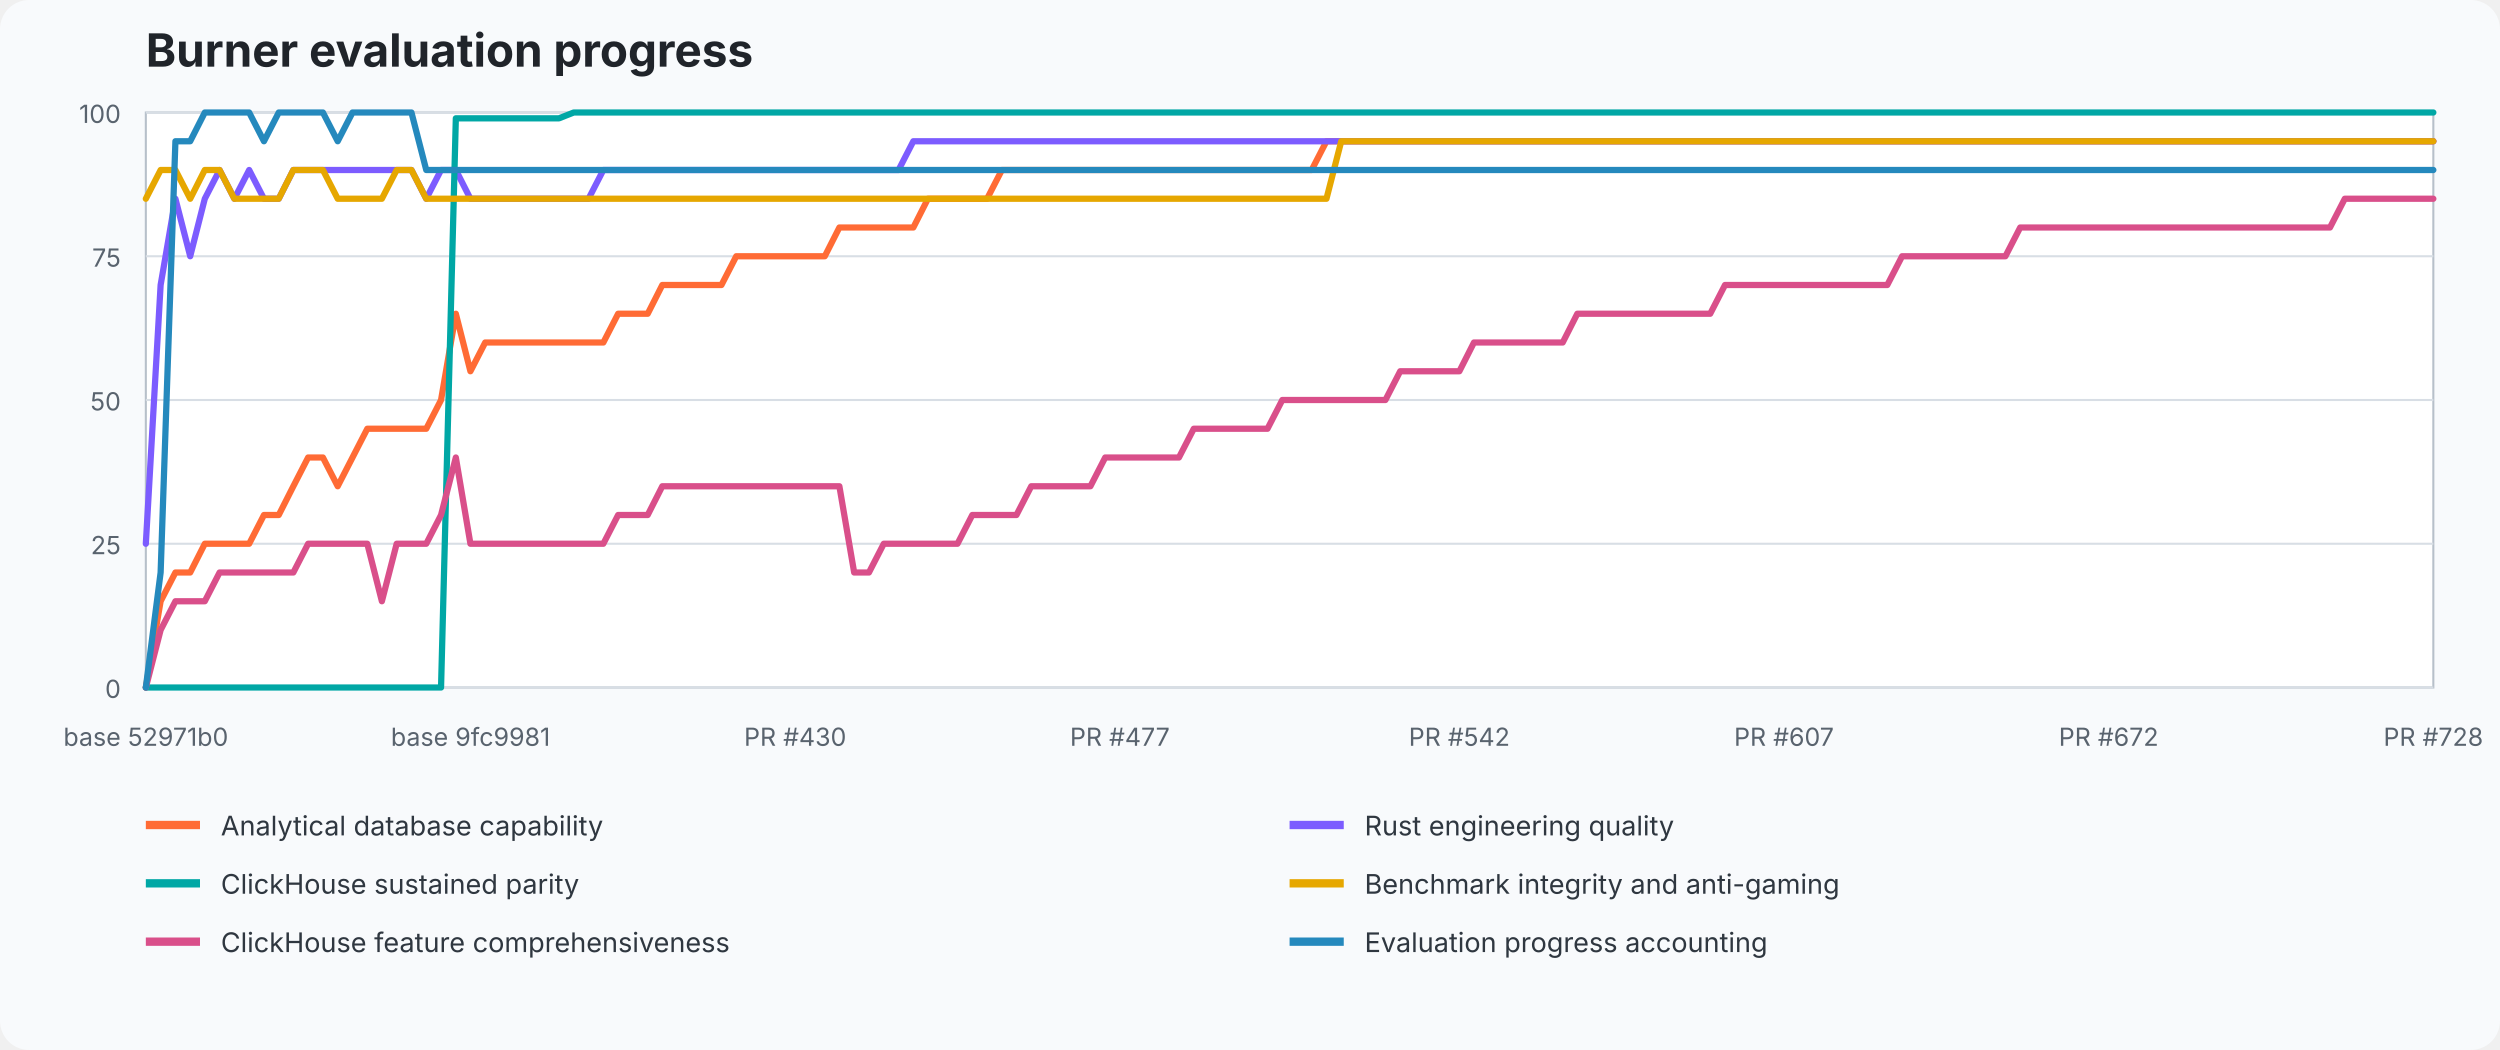
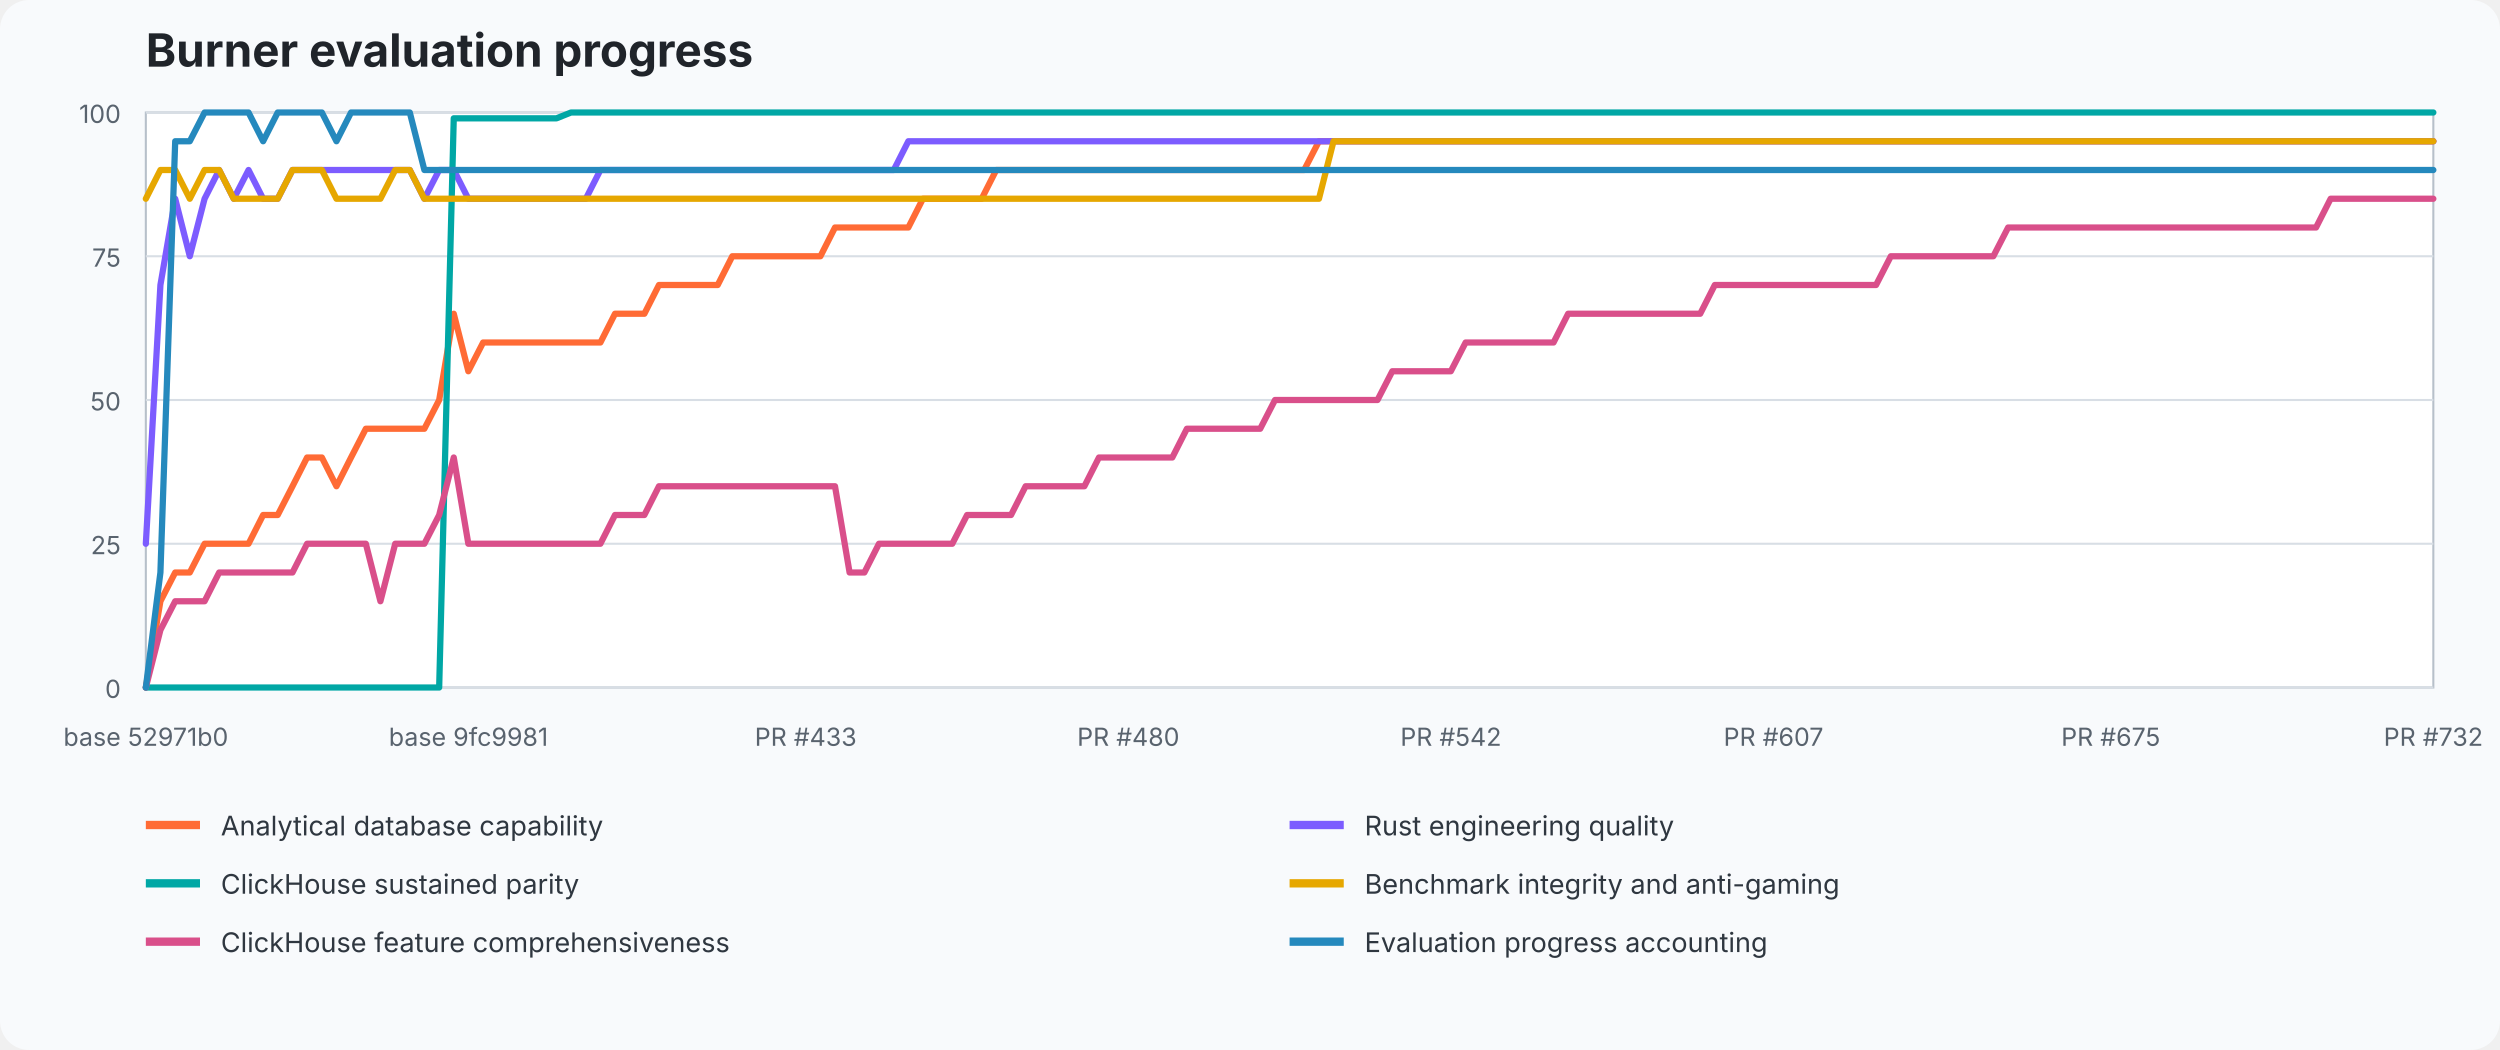
<svg xmlns="http://www.w3.org/2000/svg" width="1200" height="504" viewBox="0 0 1200 504" role="img" aria-labelledby="title desc">
  <style>text{font-family:ui-sans-serif,system-ui,-apple-system,BlinkMacSystemFont,"Segoe UI",sans-serif}.title{font-size:22px;font-weight:700;fill:#20242a}.axis{font-size:12px;fill:#59636e}.legend{font-size:13px;fill:#2f3740}.grid{stroke:#d8dee5;stroke-width:1}.plot{fill:#fff;stroke:#b7c0ca}</style>
  <rect width="100%" height="100%" fill="#f8fafc" rx="14" />
  <text x="70" y="32" class="title">Burner evaluation progress</text>
  <rect x="70" y="54" width="1098" height="276" class="plot" />
  <line x1="70" y1="330" x2="1168" y2="330" class="grid" />
  <text x="58" y="335" text-anchor="end" class="axis">0</text>
  <line x1="70" y1="261" x2="1168" y2="261" class="grid" />
  <text x="58" y="266" text-anchor="end" class="axis">25</text>
  <line x1="70" y1="192" x2="1168" y2="192" class="grid" />
  <text x="58" y="197" text-anchor="end" class="axis">50</text>
  <line x1="70" y1="123" x2="1168" y2="123" class="grid" />
  <text x="58" y="128" text-anchor="end" class="axis">75</text>
  <line x1="70" y1="54" x2="1168" y2="54" class="grid" />
  <text x="58" y="59" text-anchor="end" class="axis">100</text>
-   <polyline points="70.0,330.0 77.1,288.6 84.2,274.8 91.3,274.8 98.3,261.0 105.4,261.0 112.5,261.0 119.6,261.0 126.7,247.2 133.8,247.2 140.8,233.4 147.9,219.6 155.0,219.6 162.1,233.4 169.2,219.6 176.3,205.8 183.3,205.8 190.4,205.8 197.5,205.8 204.6,205.8 211.7,192.0 218.8,150.6 225.8,178.2 232.9,164.4 240.0,164.4 247.1,164.4 254.2,164.4 261.3,164.4 268.3,164.4 275.4,164.4 282.5,164.4 289.6,164.4 296.7,150.6 303.8,150.6 310.9,150.6 317.9,136.8 325.0,136.8 332.1,136.8 339.2,136.8 346.3,136.8 353.4,123.0 360.4,123.0 367.5,123.0 374.6,123.0 381.7,123.0 388.8,123.0 395.9,123.0 402.9,109.2 410.0,109.2 417.1,109.2 424.2,109.2 431.3,109.2 438.4,109.2 445.4,95.4 452.5,95.4 459.6,95.4 466.7,95.4 473.8,95.4 480.9,81.6 487.9,81.6 495.0,81.6 502.1,81.6 509.2,81.6 516.3,81.6 523.4,81.6 530.5,81.6 537.5,81.6 544.6,81.6 551.7,81.6 558.8,81.6 565.9,81.6 573.0,81.6 580.0,81.6 587.1,81.6 594.2,81.6 601.3,81.6 608.4,81.6 615.5,81.6 622.5,81.6 629.6,81.6 636.7,67.8 643.8,67.8 650.9,67.8 658.0,67.8 665.0,67.8 672.1,67.8 679.2,67.8 686.3,67.8 693.4,67.8 700.5,67.8 707.5,67.8 714.6,67.8 721.7,67.8 728.8,67.8 735.9,67.8 743.0,67.8 750.1,67.8 757.1,67.8 764.2,67.8 771.3,67.8 778.4,67.8 785.5,67.8 792.6,67.8 799.6,67.8 806.7,67.8 813.8,67.8 820.9,67.8 828.0,67.8 835.1,67.8 842.1,67.8 849.2,67.8 856.3,67.8 863.4,67.8 870.5,67.8 877.6,67.8 884.6,67.8 891.7,67.8 898.8,67.8 905.9,67.8 913.0,67.8 920.1,67.8 927.1,67.8 934.2,67.8 941.3,67.8 948.4,67.8 955.5,67.8 962.6,67.8 969.7,67.8 976.7,67.8 983.8,67.8 990.9,67.8 998.0,67.8 1005.1,67.8 1012.2,67.8 1019.2,67.8 1026.3,67.8 1033.4,67.8 1040.5,67.8 1047.6,67.8 1054.7,67.8 1061.7,67.8 1068.8,67.8 1075.9,67.8 1083.0,67.8 1090.1,67.8 1097.2,67.8 1104.2,67.8 1111.3,67.8 1118.4,67.8 1125.5,67.8 1132.6,67.8 1139.7,67.8 1146.7,67.8 1153.8,67.8 1160.9,67.8 1168.0,67.8" fill="none" stroke="#ff6b35" stroke-width="3" stroke-linejoin="round" stroke-linecap="round" />
-   <polyline points="70.0,261.0 77.1,136.8 84.2,95.4 91.3,123.0 98.3,95.4 105.4,81.6 112.5,95.4 119.6,81.6 126.7,95.4 133.8,95.4 140.8,81.6 147.9,81.6 155.0,81.6 162.1,81.6 169.2,81.6 176.3,81.6 183.3,81.6 190.4,81.6 197.5,81.6 204.6,95.4 211.7,81.6 218.8,81.6 225.8,95.4 232.9,95.4 240.0,95.4 247.1,95.4 254.2,95.4 261.3,95.4 268.3,95.4 275.4,95.4 282.5,95.4 289.6,81.6 296.7,81.6 303.8,81.6 310.9,81.6 317.9,81.6 325.0,81.6 332.1,81.6 339.2,81.6 346.3,81.6 353.4,81.6 360.4,81.6 367.5,81.6 374.6,81.6 381.7,81.6 388.8,81.6 395.9,81.6 402.9,81.6 410.0,81.6 417.1,81.6 424.2,81.6 431.3,81.6 438.4,67.8 445.4,67.8 452.5,67.8 459.6,67.8 466.7,67.8 473.8,67.8 480.9,67.8 487.9,67.8 495.0,67.8 502.1,67.8 509.2,67.8 516.3,67.8 523.4,67.8 530.5,67.8 537.5,67.8 544.6,67.8 551.7,67.8 558.8,67.8 565.9,67.8 573.0,67.8 580.0,67.8 587.1,67.8 594.2,67.8 601.3,67.8 608.4,67.8 615.5,67.8 622.5,67.8 629.6,67.8 636.7,67.8 643.8,67.8 650.9,67.8 658.0,67.8 665.0,67.8 672.1,67.8 679.2,67.8 686.3,67.8 693.4,67.8 700.5,67.8 707.5,67.8 714.6,67.8 721.7,67.8 728.8,67.8 735.9,67.8 743.0,67.8 750.1,67.8 757.1,67.8 764.2,67.8 771.3,67.8 778.4,67.8 785.5,67.8 792.6,67.8 799.6,67.8 806.7,67.8 813.8,67.8 820.9,67.8 828.0,67.8 835.1,67.8 842.1,67.8 849.2,67.8 856.3,67.8 863.4,67.8 870.5,67.8 877.6,67.8 884.6,67.8 891.7,67.8 898.8,67.8 905.9,67.8 913.0,67.8 920.1,67.8 927.1,67.8 934.2,67.8 941.3,67.8 948.4,67.8 955.5,67.8 962.6,67.8 969.7,67.8 976.7,67.8 983.8,67.8 990.9,67.8 998.0,67.8 1005.1,67.8 1012.2,67.8 1019.2,67.8 1026.3,67.8 1033.4,67.8 1040.5,67.8 1047.6,67.8 1054.7,67.8 1061.7,67.8 1068.8,67.8 1075.9,67.8 1083.0,67.8 1090.1,67.8 1097.2,67.8 1104.2,67.8 1111.3,67.8 1118.4,67.8 1125.5,67.8 1132.6,67.8 1139.7,67.8 1146.7,67.8 1153.8,67.8 1160.9,67.8 1168.0,67.8" fill="none" stroke="#7c5cff" stroke-width="3" stroke-linejoin="round" stroke-linecap="round" />
-   <polyline points="70.0,330.0 77.1,330.0 84.2,330.0 91.3,330.0 98.3,330.0 105.4,330.0 112.5,330.0 119.6,330.0 126.7,330.0 133.8,330.0 140.8,330.0 147.9,330.0 155.0,330.0 162.1,330.0 169.2,330.0 176.3,330.0 183.3,330.0 190.4,330.0 197.5,330.0 204.6,330.0 211.7,330.0 218.8,56.8 225.8,56.8 232.9,56.8 240.0,56.8 247.1,56.8 254.2,56.8 261.3,56.8 268.3,56.8 275.4,54.0 282.5,54.0 289.6,54.0 296.7,54.0 303.8,54.0 310.9,54.0 317.9,54.0 325.0,54.0 332.1,54.0 339.2,54.0 346.3,54.0 353.4,54.0 360.4,54.0 367.5,54.0 374.6,54.0 381.7,54.0 388.8,54.0 395.9,54.0 402.9,54.0 410.0,54.0 417.1,54.0 424.2,54.0 431.3,54.0 438.4,54.0 445.4,54.0 452.5,54.0 459.6,54.0 466.7,54.0 473.8,54.0 480.9,54.0 487.9,54.0 495.0,54.0 502.1,54.0 509.2,54.0 516.3,54.0 523.4,54.0 530.5,54.0 537.5,54.0 544.6,54.0 551.7,54.0 558.8,54.0 565.9,54.0 573.0,54.0 580.0,54.0 587.1,54.0 594.2,54.0 601.3,54.0 608.4,54.0 615.5,54.0 622.5,54.0 629.6,54.0 636.7,54.0 643.8,54.0 650.9,54.0 658.0,54.0 665.0,54.0 672.1,54.0 679.2,54.0 686.3,54.0 693.4,54.0 700.5,54.0 707.5,54.0 714.6,54.0 721.7,54.0 728.8,54.0 735.9,54.0 743.0,54.0 750.1,54.0 757.1,54.0 764.2,54.0 771.3,54.0 778.4,54.0 785.5,54.0 792.6,54.0 799.6,54.0 806.7,54.0 813.8,54.0 820.9,54.0 828.0,54.0 835.1,54.0 842.1,54.0 849.2,54.0 856.3,54.0 863.4,54.0 870.5,54.0 877.6,54.0 884.6,54.0 891.7,54.0 898.8,54.0 905.9,54.0 913.0,54.0 920.1,54.0 927.1,54.0 934.2,54.0 941.3,54.0 948.4,54.0 955.5,54.0 962.6,54.0 969.7,54.0 976.7,54.0 983.8,54.0 990.9,54.0 998.0,54.0 1005.1,54.0 1012.2,54.0 1019.2,54.0 1026.3,54.0 1033.4,54.0 1040.5,54.0 1047.6,54.0 1054.7,54.0 1061.7,54.0 1068.8,54.0 1075.9,54.0 1083.0,54.0 1090.1,54.0 1097.2,54.0 1104.2,54.0 1111.3,54.0 1118.4,54.0 1125.5,54.0 1132.6,54.0 1139.7,54.0 1146.7,54.0 1153.8,54.0 1160.9,54.0 1168.0,54.0" fill="none" stroke="#00a7a5" stroke-width="3" stroke-linejoin="round" stroke-linecap="round" />
-   <polyline points="70.0,95.4 77.1,81.6 84.2,81.6 91.3,95.4 98.3,81.6 105.4,81.6 112.5,95.4 119.6,95.4 126.7,95.4 133.8,95.4 140.8,81.6 147.9,81.6 155.0,81.6 162.1,95.4 169.2,95.4 176.3,95.4 183.3,95.4 190.4,81.6 197.5,81.6 204.6,95.4 211.7,95.4 218.8,95.4 225.8,95.4 232.9,95.4 240.0,95.4 247.1,95.4 254.2,95.4 261.3,95.4 268.3,95.4 275.4,95.4 282.5,95.4 289.6,95.4 296.7,95.4 303.8,95.4 310.9,95.4 317.9,95.4 325.0,95.4 332.1,95.4 339.2,95.4 346.3,95.4 353.4,95.4 360.4,95.4 367.5,95.4 374.6,95.4 381.7,95.4 388.8,95.4 395.9,95.4 402.9,95.4 410.0,95.4 417.1,95.4 424.2,95.4 431.3,95.4 438.4,95.4 445.4,95.4 452.5,95.4 459.6,95.4 466.7,95.4 473.8,95.4 480.9,95.4 487.9,95.4 495.0,95.4 502.1,95.4 509.2,95.4 516.3,95.4 523.4,95.4 530.5,95.4 537.5,95.4 544.6,95.4 551.7,95.4 558.8,95.4 565.9,95.4 573.0,95.4 580.0,95.4 587.1,95.4 594.2,95.4 601.3,95.4 608.4,95.4 615.5,95.4 622.5,95.4 629.6,95.4 636.7,95.4 643.8,67.8 650.9,67.8 658.0,67.8 665.0,67.8 672.1,67.8 679.2,67.8 686.3,67.8 693.4,67.8 700.5,67.8 707.5,67.8 714.6,67.8 721.7,67.8 728.8,67.8 735.9,67.8 743.0,67.8 750.1,67.8 757.1,67.8 764.2,67.8 771.3,67.8 778.4,67.8 785.5,67.8 792.6,67.8 799.6,67.8 806.7,67.8 813.8,67.8 820.9,67.8 828.0,67.8 835.1,67.8 842.1,67.8 849.2,67.8 856.3,67.8 863.4,67.8 870.5,67.8 877.6,67.8 884.6,67.8 891.7,67.8 898.8,67.8 905.9,67.8 913.0,67.8 920.1,67.8 927.1,67.8 934.2,67.8 941.3,67.8 948.4,67.8 955.5,67.8 962.6,67.8 969.7,67.8 976.7,67.8 983.8,67.8 990.9,67.8 998.0,67.8 1005.1,67.8 1012.2,67.8 1019.2,67.8 1026.3,67.8 1033.4,67.8 1040.5,67.8 1047.6,67.8 1054.7,67.8 1061.7,67.8 1068.8,67.8 1075.9,67.8 1083.0,67.8 1090.1,67.8 1097.2,67.8 1104.2,67.8 1111.3,67.8 1118.4,67.8 1125.5,67.8 1132.6,67.8 1139.7,67.8 1146.7,67.8 1153.8,67.8 1160.9,67.8 1168.0,67.8" fill="none" stroke="#e6a700" stroke-width="3" stroke-linejoin="round" stroke-linecap="round" />
-   <polyline points="70.0,330.0 77.1,302.4 84.2,288.6 91.3,288.6 98.3,288.6 105.4,274.8 112.5,274.8 119.6,274.8 126.7,274.8 133.8,274.8 140.8,274.8 147.9,261.0 155.0,261.0 162.1,261.0 169.2,261.0 176.3,261.0 183.3,288.6 190.4,261.0 197.5,261.0 204.6,261.0 211.7,247.2 218.8,219.6 225.8,261.0 232.9,261.0 240.0,261.0 247.1,261.0 254.2,261.0 261.3,261.0 268.3,261.0 275.4,261.0 282.5,261.0 289.6,261.0 296.7,247.2 303.8,247.2 310.9,247.2 317.9,233.4 325.0,233.4 332.1,233.4 339.2,233.4 346.3,233.4 353.4,233.4 360.4,233.4 367.5,233.4 374.6,233.4 381.7,233.4 388.8,233.4 395.9,233.4 402.9,233.4 410.0,274.8 417.1,274.8 424.2,261.0 431.3,261.0 438.4,261.0 445.4,261.0 452.5,261.0 459.6,261.0 466.7,247.2 473.8,247.2 480.9,247.2 487.9,247.2 495.0,233.4 502.1,233.4 509.2,233.4 516.3,233.4 523.4,233.4 530.5,219.6 537.5,219.6 544.6,219.6 551.7,219.6 558.8,219.6 565.9,219.6 573.0,205.8 580.0,205.8 587.1,205.8 594.2,205.8 601.3,205.8 608.4,205.8 615.5,192.0 622.5,192.0 629.6,192.0 636.7,192.0 643.8,192.0 650.9,192.0 658.0,192.0 665.0,192.0 672.1,178.2 679.2,178.2 686.3,178.2 693.4,178.2 700.5,178.2 707.5,164.4 714.6,164.4 721.7,164.4 728.8,164.4 735.9,164.4 743.0,164.4 750.1,164.4 757.1,150.6 764.2,150.6 771.3,150.6 778.4,150.6 785.5,150.6 792.6,150.6 799.6,150.6 806.7,150.6 813.8,150.6 820.9,150.6 828.0,136.8 835.1,136.8 842.1,136.8 849.2,136.8 856.3,136.8 863.4,136.8 870.5,136.8 877.6,136.8 884.6,136.8 891.7,136.8 898.8,136.8 905.9,136.8 913.0,123.0 920.1,123.0 927.1,123.0 934.2,123.0 941.3,123.0 948.4,123.0 955.5,123.0 962.6,123.0 969.7,109.2 976.7,109.2 983.8,109.2 990.9,109.2 998.0,109.2 1005.1,109.2 1012.2,109.2 1019.2,109.2 1026.3,109.2 1033.4,109.2 1040.5,109.2 1047.6,109.2 1054.7,109.2 1061.7,109.2 1068.8,109.2 1075.9,109.2 1083.0,109.2 1090.1,109.2 1097.2,109.2 1104.2,109.2 1111.3,109.2 1118.4,109.2 1125.5,95.4 1132.6,95.4 1139.7,95.4 1146.7,95.4 1153.8,95.4 1160.9,95.4 1168.0,95.4" fill="none" stroke="#d94f8a" stroke-width="3" stroke-linejoin="round" stroke-linecap="round" />
-   <polyline points="70.0,330.0 77.1,274.8 84.2,67.8 91.3,67.8 98.3,54.0 105.4,54.0 112.5,54.0 119.6,54.0 126.7,67.8 133.8,54.0 140.8,54.0 147.9,54.0 155.0,54.0 162.1,67.8 169.2,54.0 176.3,54.0 183.3,54.0 190.4,54.0 197.5,54.0 204.6,81.6 211.7,81.6 218.8,81.6 225.8,81.6 232.9,81.6 240.0,81.6 247.1,81.6 254.2,81.6 261.3,81.6 268.3,81.6 275.4,81.6 282.5,81.6 289.6,81.6 296.7,81.6 303.8,81.6 310.9,81.6 317.9,81.6 325.0,81.6 332.1,81.6 339.2,81.6 346.3,81.6 353.4,81.6 360.4,81.6 367.5,81.6 374.6,81.6 381.7,81.6 388.8,81.6 395.9,81.6 402.9,81.6 410.0,81.6 417.1,81.6 424.2,81.6 431.3,81.6 438.4,81.6 445.4,81.6 452.5,81.6 459.6,81.6 466.7,81.6 473.8,81.6 480.9,81.6 487.9,81.6 495.0,81.6 502.1,81.6 509.2,81.6 516.3,81.6 523.4,81.6 530.5,81.6 537.5,81.6 544.6,81.6 551.7,81.6 558.8,81.6 565.9,81.6 573.0,81.6 580.0,81.6 587.1,81.6 594.2,81.6 601.3,81.6 608.4,81.6 615.5,81.6 622.5,81.6 629.6,81.6 636.7,81.6 643.8,81.6 650.9,81.6 658.0,81.6 665.0,81.6 672.1,81.6 679.2,81.6 686.3,81.6 693.4,81.6 700.5,81.6 707.5,81.6 714.6,81.6 721.7,81.6 728.8,81.6 735.9,81.6 743.0,81.6 750.1,81.6 757.1,81.6 764.2,81.6 771.3,81.6 778.4,81.6 785.5,81.6 792.6,81.6 799.6,81.6 806.7,81.6 813.8,81.6 820.9,81.6 828.0,81.6 835.1,81.6 842.1,81.6 849.2,81.6 856.3,81.6 863.4,81.6 870.5,81.6 877.6,81.6 884.6,81.6 891.7,81.6 898.8,81.6 905.9,81.6 913.0,81.6 920.1,81.6 927.1,81.6 934.2,81.6 941.3,81.6 948.4,81.6 955.5,81.6 962.6,81.6 969.7,81.6 976.7,81.6 983.8,81.6 990.9,81.6 998.0,81.6 1005.1,81.6 1012.2,81.6 1019.2,81.6 1026.3,81.6 1033.4,81.6 1040.5,81.6 1047.6,81.6 1054.7,81.6 1061.7,81.6 1068.8,81.6 1075.9,81.6 1083.0,81.6 1090.1,81.6 1097.2,81.6 1104.2,81.6 1111.3,81.6 1118.4,81.6 1125.5,81.6 1132.6,81.6 1139.7,81.6 1146.7,81.6 1153.8,81.6 1160.9,81.6 1168.0,81.6" fill="none" stroke="#2589bd" stroke-width="3" stroke-linejoin="round" stroke-linecap="round" />
+   <polyline points="70.0,330.0 77.0,288.6 84.1,274.8 91.1,274.8 98.2,261.0 105.2,261.0 112.2,261.0 119.3,261.0 126.3,247.2 133.3,247.2 140.4,233.4 147.4,219.6 154.5,219.6 161.5,233.4 168.5,219.6 175.6,205.8 182.6,205.8 189.7,205.8 196.7,205.8 203.7,205.8 210.8,192.0 217.8,150.6 224.8,178.2 231.9,164.4 238.9,164.4 246.0,164.4 253.0,164.4 260.0,164.4 267.1,164.4 274.1,164.4 281.2,164.4 288.2,164.4 295.2,150.6 302.3,150.6 309.3,150.6 316.3,136.8 323.4,136.8 330.4,136.8 337.5,136.8 344.5,136.8 351.5,123.0 358.6,123.0 365.6,123.0 372.7,123.0 379.7,123.0 386.7,123.0 393.8,123.0 400.8,109.2 407.8,109.2 414.9,109.2 421.9,109.2 429.0,109.2 436.0,109.2 443.0,95.4 450.1,95.4 457.1,95.4 464.2,95.4 471.2,95.4 478.2,81.6 485.3,81.6 492.3,81.6 499.3,81.6 506.4,81.6 513.4,81.6 520.5,81.6 527.5,81.6 534.5,81.6 541.6,81.6 548.6,81.6 555.7,81.6 562.7,81.6 569.7,81.6 576.8,81.6 583.8,81.6 590.8,81.6 597.9,81.6 604.9,81.6 612.0,81.6 619.0,81.6 626.0,81.6 633.1,67.8 640.1,67.8 647.2,67.8 654.2,67.8 661.2,67.8 668.3,67.8 675.3,67.8 682.3,67.8 689.4,67.8 696.4,67.8 703.5,67.8 710.5,67.8 717.5,67.8 724.6,67.8 731.6,67.8 738.7,67.8 745.7,67.8 752.7,67.8 759.8,67.8 766.8,67.8 773.8,67.8 780.9,67.8 787.9,67.8 795.0,67.8 802.0,67.8 809.0,67.8 816.1,67.8 823.1,67.8 830.2,67.8 837.2,67.8 844.2,67.8 851.3,67.8 858.3,67.8 865.3,67.8 872.4,67.8 879.4,67.8 886.5,67.8 893.5,67.8 900.5,67.8 907.6,67.8 914.6,67.8 921.7,67.8 928.7,67.8 935.7,67.8 942.8,67.8 949.8,67.8 956.8,67.8 963.9,67.8 970.9,67.8 978.0,67.8 985.0,67.8 992.0,67.8 999.1,67.8 1006.1,67.8 1013.2,67.8 1020.2,67.8 1027.2,67.8 1034.3,67.8 1041.3,67.8 1048.3,67.8 1055.4,67.8 1062.4,67.8 1069.5,67.8 1076.5,67.8 1083.5,67.8 1090.6,67.8 1097.6,67.8 1104.7,67.8 1111.7,67.8 1118.7,67.8 1125.8,67.8 1132.8,67.8 1139.8,67.8 1146.9,67.8 1153.9,67.8 1161.0,67.8 1168.0,67.8" fill="none" stroke="#ff6b35" stroke-width="3" stroke-linejoin="round" stroke-linecap="round" />
+   <polyline points="70.0,261.0 77.0,136.8 84.1,95.4 91.1,123.0 98.2,95.4 105.2,81.6 112.2,95.4 119.3,81.6 126.3,95.4 133.3,95.4 140.4,81.6 147.4,81.6 154.5,81.6 161.5,81.6 168.5,81.6 175.6,81.6 182.6,81.6 189.7,81.6 196.7,81.6 203.7,95.4 210.8,81.6 217.8,81.6 224.8,95.4 231.9,95.4 238.9,95.4 246.0,95.4 253.0,95.4 260.0,95.4 267.1,95.4 274.1,95.4 281.2,95.4 288.2,81.6 295.2,81.6 302.3,81.6 309.3,81.6 316.3,81.6 323.4,81.6 330.4,81.6 337.5,81.6 344.5,81.6 351.5,81.6 358.6,81.6 365.6,81.6 372.7,81.6 379.7,81.6 386.7,81.6 393.8,81.6 400.8,81.6 407.8,81.6 414.9,81.6 421.9,81.6 429.0,81.6 436.0,67.8 443.0,67.8 450.1,67.8 457.1,67.8 464.2,67.8 471.2,67.8 478.2,67.8 485.3,67.8 492.3,67.8 499.3,67.8 506.4,67.8 513.4,67.8 520.5,67.8 527.5,67.8 534.5,67.8 541.6,67.8 548.6,67.8 555.7,67.8 562.7,67.8 569.7,67.8 576.8,67.8 583.8,67.8 590.8,67.8 597.9,67.8 604.9,67.8 612.0,67.8 619.0,67.8 626.0,67.8 633.1,67.8 640.1,67.8 647.2,67.8 654.2,67.8 661.2,67.8 668.3,67.8 675.3,67.8 682.3,67.8 689.4,67.8 696.4,67.8 703.5,67.8 710.5,67.8 717.5,67.8 724.6,67.8 731.6,67.8 738.7,67.8 745.7,67.8 752.7,67.8 759.8,67.8 766.8,67.8 773.8,67.8 780.9,67.8 787.9,67.8 795.0,67.8 802.0,67.8 809.0,67.8 816.1,67.8 823.1,67.8 830.2,67.8 837.2,67.8 844.2,67.8 851.3,67.8 858.3,67.8 865.3,67.8 872.4,67.8 879.4,67.8 886.5,67.8 893.5,67.8 900.5,67.8 907.6,67.8 914.6,67.8 921.7,67.8 928.7,67.8 935.7,67.8 942.8,67.8 949.8,67.8 956.8,67.8 963.9,67.8 970.9,67.8 978.0,67.8 985.0,67.8 992.0,67.8 999.1,67.8 1006.1,67.8 1013.2,67.8 1020.2,67.8 1027.2,67.8 1034.3,67.8 1041.3,67.8 1048.3,67.8 1055.4,67.8 1062.4,67.8 1069.5,67.8 1076.5,67.8 1083.5,67.8 1090.6,67.8 1097.6,67.8 1104.7,67.8 1111.7,67.8 1118.7,67.8 1125.8,67.8 1132.8,67.8 1139.8,67.8 1146.9,67.8 1153.9,67.8 1161.0,67.8 1168.0,67.8" fill="none" stroke="#7c5cff" stroke-width="3" stroke-linejoin="round" stroke-linecap="round" />
+   <polyline points="70.0,330.0 77.0,330.0 84.1,330.0 91.1,330.0 98.2,330.0 105.2,330.0 112.2,330.0 119.3,330.0 126.3,330.0 133.3,330.0 140.4,330.0 147.4,330.0 154.5,330.0 161.5,330.0 168.5,330.0 175.6,330.0 182.6,330.0 189.7,330.0 196.7,330.0 203.7,330.0 210.8,330.0 217.8,56.8 224.8,56.8 231.9,56.8 238.9,56.8 246.0,56.8 253.0,56.8 260.0,56.8 267.1,56.8 274.1,54.0 281.2,54.0 288.2,54.0 295.2,54.0 302.3,54.0 309.3,54.0 316.3,54.0 323.4,54.0 330.4,54.0 337.5,54.0 344.5,54.0 351.5,54.0 358.6,54.0 365.6,54.0 372.7,54.0 379.7,54.0 386.7,54.0 393.8,54.0 400.8,54.0 407.8,54.0 414.9,54.0 421.9,54.0 429.0,54.0 436.0,54.0 443.0,54.0 450.1,54.0 457.1,54.0 464.2,54.0 471.2,54.0 478.2,54.0 485.3,54.0 492.3,54.0 499.3,54.0 506.4,54.0 513.4,54.0 520.5,54.0 527.5,54.0 534.5,54.0 541.6,54.0 548.6,54.0 555.7,54.0 562.7,54.0 569.7,54.0 576.8,54.0 583.8,54.0 590.8,54.0 597.9,54.0 604.9,54.0 612.0,54.0 619.0,54.0 626.0,54.0 633.1,54.0 640.1,54.0 647.2,54.0 654.2,54.0 661.2,54.0 668.3,54.0 675.3,54.0 682.3,54.0 689.4,54.0 696.4,54.0 703.5,54.0 710.5,54.0 717.5,54.0 724.6,54.0 731.6,54.0 738.7,54.0 745.7,54.0 752.7,54.0 759.8,54.0 766.8,54.0 773.8,54.0 780.9,54.0 787.9,54.0 795.0,54.0 802.0,54.0 809.0,54.0 816.1,54.0 823.1,54.0 830.2,54.0 837.2,54.0 844.2,54.0 851.3,54.0 858.3,54.0 865.3,54.0 872.4,54.0 879.4,54.0 886.5,54.0 893.5,54.0 900.5,54.0 907.6,54.0 914.6,54.0 921.7,54.0 928.7,54.0 935.7,54.0 942.8,54.0 949.8,54.0 956.8,54.0 963.9,54.0 970.9,54.0 978.0,54.0 985.0,54.0 992.0,54.0 999.1,54.0 1006.1,54.0 1013.2,54.0 1020.2,54.0 1027.2,54.0 1034.3,54.0 1041.3,54.0 1048.3,54.0 1055.4,54.0 1062.4,54.0 1069.5,54.0 1076.5,54.0 1083.5,54.0 1090.6,54.0 1097.6,54.0 1104.7,54.0 1111.7,54.0 1118.7,54.0 1125.8,54.0 1132.8,54.0 1139.8,54.0 1146.9,54.0 1153.9,54.0 1161.0,54.0 1168.0,54.0" fill="none" stroke="#00a7a5" stroke-width="3" stroke-linejoin="round" stroke-linecap="round" />
+   <polyline points="70.0,95.4 77.0,81.6 84.1,81.6 91.1,95.4 98.2,81.6 105.2,81.6 112.2,95.4 119.3,95.4 126.3,95.4 133.3,95.4 140.4,81.6 147.4,81.6 154.5,81.6 161.5,95.4 168.5,95.4 175.6,95.4 182.6,95.4 189.7,81.6 196.7,81.6 203.7,95.4 210.8,95.4 217.8,95.4 224.8,95.4 231.9,95.4 238.9,95.4 246.0,95.4 253.0,95.4 260.0,95.4 267.1,95.4 274.1,95.4 281.2,95.4 288.2,95.4 295.2,95.4 302.3,95.4 309.3,95.4 316.3,95.4 323.4,95.4 330.4,95.4 337.5,95.4 344.5,95.4 351.5,95.4 358.6,95.4 365.6,95.4 372.7,95.4 379.7,95.4 386.7,95.4 393.8,95.4 400.8,95.4 407.8,95.4 414.9,95.4 421.9,95.4 429.0,95.4 436.0,95.4 443.0,95.4 450.1,95.4 457.1,95.4 464.2,95.4 471.2,95.4 478.2,95.4 485.3,95.4 492.3,95.4 499.3,95.4 506.4,95.4 513.4,95.4 520.5,95.4 527.5,95.4 534.5,95.4 541.6,95.4 548.6,95.4 555.7,95.4 562.7,95.4 569.7,95.4 576.8,95.4 583.8,95.4 590.8,95.4 597.9,95.4 604.9,95.4 612.0,95.4 619.0,95.4 626.0,95.4 633.1,95.4 640.1,67.8 647.2,67.8 654.2,67.8 661.2,67.8 668.3,67.8 675.3,67.8 682.3,67.8 689.4,67.8 696.4,67.8 703.5,67.8 710.5,67.8 717.5,67.8 724.6,67.8 731.6,67.8 738.7,67.8 745.7,67.8 752.7,67.8 759.8,67.8 766.8,67.8 773.8,67.8 780.9,67.8 787.9,67.8 795.0,67.8 802.0,67.8 809.0,67.8 816.1,67.8 823.1,67.8 830.2,67.8 837.2,67.8 844.2,67.8 851.3,67.8 858.3,67.8 865.3,67.8 872.4,67.8 879.4,67.8 886.5,67.8 893.5,67.8 900.5,67.8 907.6,67.8 914.6,67.8 921.7,67.8 928.7,67.8 935.7,67.8 942.8,67.8 949.8,67.8 956.8,67.8 963.9,67.8 970.9,67.8 978.0,67.8 985.0,67.8 992.0,67.8 999.1,67.8 1006.1,67.8 1013.2,67.8 1020.2,67.8 1027.2,67.8 1034.3,67.8 1041.3,67.8 1048.3,67.8 1055.4,67.8 1062.4,67.8 1069.5,67.8 1076.5,67.8 1083.5,67.8 1090.6,67.8 1097.6,67.8 1104.7,67.8 1111.7,67.8 1118.7,67.8 1125.8,67.8 1132.8,67.8 1139.8,67.8 1146.9,67.8 1153.9,67.8 1161.0,67.8 1168.0,67.8" fill="none" stroke="#e6a700" stroke-width="3" stroke-linejoin="round" stroke-linecap="round" />
+   <polyline points="70.0,330.0 77.0,302.4 84.1,288.6 91.1,288.6 98.2,288.6 105.2,274.8 112.2,274.8 119.3,274.8 126.3,274.8 133.3,274.8 140.4,274.8 147.4,261.0 154.5,261.0 161.5,261.0 168.5,261.0 175.6,261.0 182.6,288.6 189.7,261.0 196.7,261.0 203.7,261.0 210.8,247.2 217.8,219.6 224.8,261.0 231.9,261.0 238.9,261.0 246.0,261.0 253.0,261.0 260.0,261.0 267.1,261.0 274.1,261.0 281.2,261.0 288.2,261.0 295.2,247.2 302.3,247.2 309.3,247.2 316.3,233.4 323.4,233.4 330.4,233.4 337.5,233.4 344.5,233.4 351.5,233.4 358.6,233.4 365.6,233.4 372.7,233.4 379.7,233.4 386.7,233.4 393.8,233.4 400.8,233.4 407.8,274.8 414.9,274.8 421.9,261.0 429.0,261.0 436.0,261.0 443.0,261.0 450.1,261.0 457.1,261.0 464.2,247.2 471.2,247.2 478.2,247.2 485.3,247.2 492.3,233.4 499.3,233.4 506.4,233.4 513.4,233.4 520.5,233.4 527.5,219.6 534.5,219.6 541.6,219.6 548.6,219.6 555.7,219.6 562.7,219.6 569.7,205.8 576.8,205.8 583.8,205.8 590.8,205.8 597.9,205.8 604.9,205.8 612.0,192.0 619.0,192.0 626.0,192.0 633.1,192.0 640.1,192.0 647.2,192.0 654.2,192.0 661.2,192.0 668.3,178.2 675.3,178.2 682.3,178.2 689.4,178.2 696.4,178.2 703.5,164.4 710.5,164.4 717.5,164.4 724.6,164.4 731.6,164.4 738.7,164.4 745.7,164.4 752.7,150.6 759.8,150.6 766.8,150.6 773.8,150.6 780.9,150.6 787.9,150.6 795.0,150.6 802.0,150.6 809.0,150.6 816.1,150.6 823.1,136.8 830.2,136.8 837.2,136.8 844.2,136.8 851.3,136.8 858.3,136.8 865.3,136.8 872.4,136.8 879.4,136.8 886.5,136.8 893.5,136.8 900.5,136.8 907.6,123.0 914.6,123.0 921.7,123.0 928.7,123.0 935.7,123.0 942.8,123.0 949.8,123.0 956.8,123.0 963.9,109.2 970.9,109.2 978.0,109.2 985.0,109.2 992.0,109.2 999.1,109.2 1006.1,109.2 1013.2,109.2 1020.2,109.2 1027.2,109.2 1034.3,109.2 1041.3,109.2 1048.3,109.2 1055.4,109.2 1062.4,109.2 1069.5,109.2 1076.5,109.2 1083.5,109.2 1090.6,109.2 1097.6,109.2 1104.7,109.2 1111.7,109.2 1118.7,95.4 1125.8,95.4 1132.8,95.4 1139.8,95.4 1146.9,95.4 1153.9,95.4 1161.0,95.4 1168.0,95.4" fill="none" stroke="#d94f8a" stroke-width="3" stroke-linejoin="round" stroke-linecap="round" />
+   <polyline points="70.0,330.0 77.0,274.8 84.1,67.8 91.1,67.8 98.2,54.0 105.2,54.0 112.2,54.0 119.3,54.0 126.3,67.8 133.3,54.0 140.4,54.0 147.4,54.0 154.5,54.0 161.5,67.8 168.5,54.0 175.6,54.0 182.6,54.0 189.7,54.0 196.7,54.0 203.7,81.6 210.8,81.6 217.8,81.6 224.8,81.6 231.9,81.6 238.9,81.6 246.0,81.6 253.0,81.6 260.0,81.6 267.1,81.6 274.1,81.6 281.2,81.6 288.2,81.6 295.2,81.6 302.3,81.6 309.3,81.6 316.3,81.6 323.4,81.6 330.4,81.6 337.5,81.6 344.5,81.6 351.5,81.6 358.6,81.6 365.6,81.6 372.7,81.6 379.7,81.6 386.7,81.6 393.8,81.6 400.8,81.6 407.8,81.6 414.9,81.6 421.9,81.6 429.0,81.6 436.0,81.6 443.0,81.6 450.1,81.6 457.1,81.6 464.2,81.6 471.2,81.6 478.2,81.6 485.3,81.6 492.3,81.6 499.3,81.6 506.4,81.6 513.4,81.6 520.5,81.6 527.5,81.6 534.5,81.6 541.6,81.6 548.6,81.6 555.7,81.6 562.7,81.6 569.7,81.6 576.8,81.6 583.8,81.6 590.8,81.6 597.9,81.6 604.9,81.6 612.0,81.6 619.0,81.6 626.0,81.6 633.1,81.6 640.1,81.6 647.2,81.6 654.2,81.6 661.2,81.6 668.3,81.6 675.3,81.6 682.3,81.6 689.4,81.6 696.4,81.6 703.5,81.6 710.5,81.6 717.5,81.6 724.6,81.6 731.6,81.6 738.7,81.6 745.7,81.6 752.7,81.6 759.8,81.6 766.8,81.6 773.8,81.6 780.9,81.6 787.9,81.6 795.0,81.6 802.0,81.6 809.0,81.6 816.1,81.6 823.1,81.6 830.2,81.6 837.2,81.6 844.2,81.6 851.3,81.6 858.3,81.6 865.3,81.6 872.4,81.6 879.4,81.6 886.5,81.6 893.5,81.6 900.5,81.6 907.6,81.6 914.6,81.6 921.7,81.6 928.7,81.6 935.7,81.6 942.8,81.6 949.8,81.6 956.8,81.6 963.9,81.6 970.9,81.6 978.0,81.6 985.0,81.6 992.0,81.6 999.1,81.6 1006.1,81.6 1013.2,81.6 1020.2,81.6 1027.2,81.6 1034.3,81.6 1041.3,81.6 1048.3,81.6 1055.4,81.6 1062.4,81.6 1069.5,81.6 1076.5,81.6 1083.5,81.6 1090.6,81.6 1097.6,81.6 1104.7,81.6 1111.7,81.6 1118.7,81.6 1125.8,81.6 1132.8,81.6 1139.8,81.6 1146.9,81.6 1153.9,81.6 1161.0,81.6 1168.0,81.6" fill="none" stroke="#2589bd" stroke-width="3" stroke-linejoin="round" stroke-linecap="round" />
  <text x="70" y="358" text-anchor="middle" class="axis">base 52971b0</text>
-   <text x="225.845" y="358" text-anchor="middle" class="axis">base 9fc9981</text>
-   <text x="381.69" y="358" text-anchor="middle" class="axis">PR #430</text>
-   <text x="537.535" y="358" text-anchor="middle" class="axis">PR #477</text>
-   <text x="700.465" y="358" text-anchor="middle" class="axis">PR #542</text>
-   <text x="856.31" y="358" text-anchor="middle" class="axis">PR #607</text>
-   <text x="1012.155" y="358" text-anchor="middle" class="axis">PR #672</text>
-   <text x="1168" y="358" text-anchor="middle" class="axis">PR #728</text>
+   <text x="224.846" y="358" text-anchor="middle" class="axis">base 9fc9981</text>
+   <text x="386.731" y="358" text-anchor="middle" class="axis">PR #433</text>
+   <text x="541.577" y="358" text-anchor="middle" class="axis">PR #480</text>
+   <text x="696.423" y="358" text-anchor="middle" class="axis">PR #542</text>
+   <text x="851.269" y="358" text-anchor="middle" class="axis">PR #607</text>
+   <text x="1013.154" y="358" text-anchor="middle" class="axis">PR #675</text>
+   <text x="1168" y="358" text-anchor="middle" class="axis">PR #732</text>
  <line x1="70" y1="396" x2="96" y2="396" stroke="#ff6b35" stroke-width="4" />
  <text x="106" y="401" class="legend">Analytical database capability</text>
  <line x1="619" y1="396" x2="645" y2="396" stroke="#7c5cff" stroke-width="4" />
  <text x="655" y="401" class="legend">Rust engineering quality</text>
  <line x1="70" y1="424" x2="96" y2="424" stroke="#00a7a5" stroke-width="4" />
  <text x="106" y="429" class="legend">ClickHouse sustained parity</text>
  <line x1="619" y1="424" x2="645" y2="424" stroke="#e6a700" stroke-width="4" />
  <text x="655" y="429" class="legend">Benchmark integrity and anti-gaming</text>
  <line x1="70" y1="452" x2="96" y2="452" stroke="#d94f8a" stroke-width="4" />
  <text x="106" y="457" class="legend">ClickHouse feature comprehensiveness</text>
  <line x1="619" y1="452" x2="645" y2="452" stroke="#2589bd" stroke-width="4" />
  <text x="655" y="457" class="legend">Evaluation progress accounting</text>
</svg>
